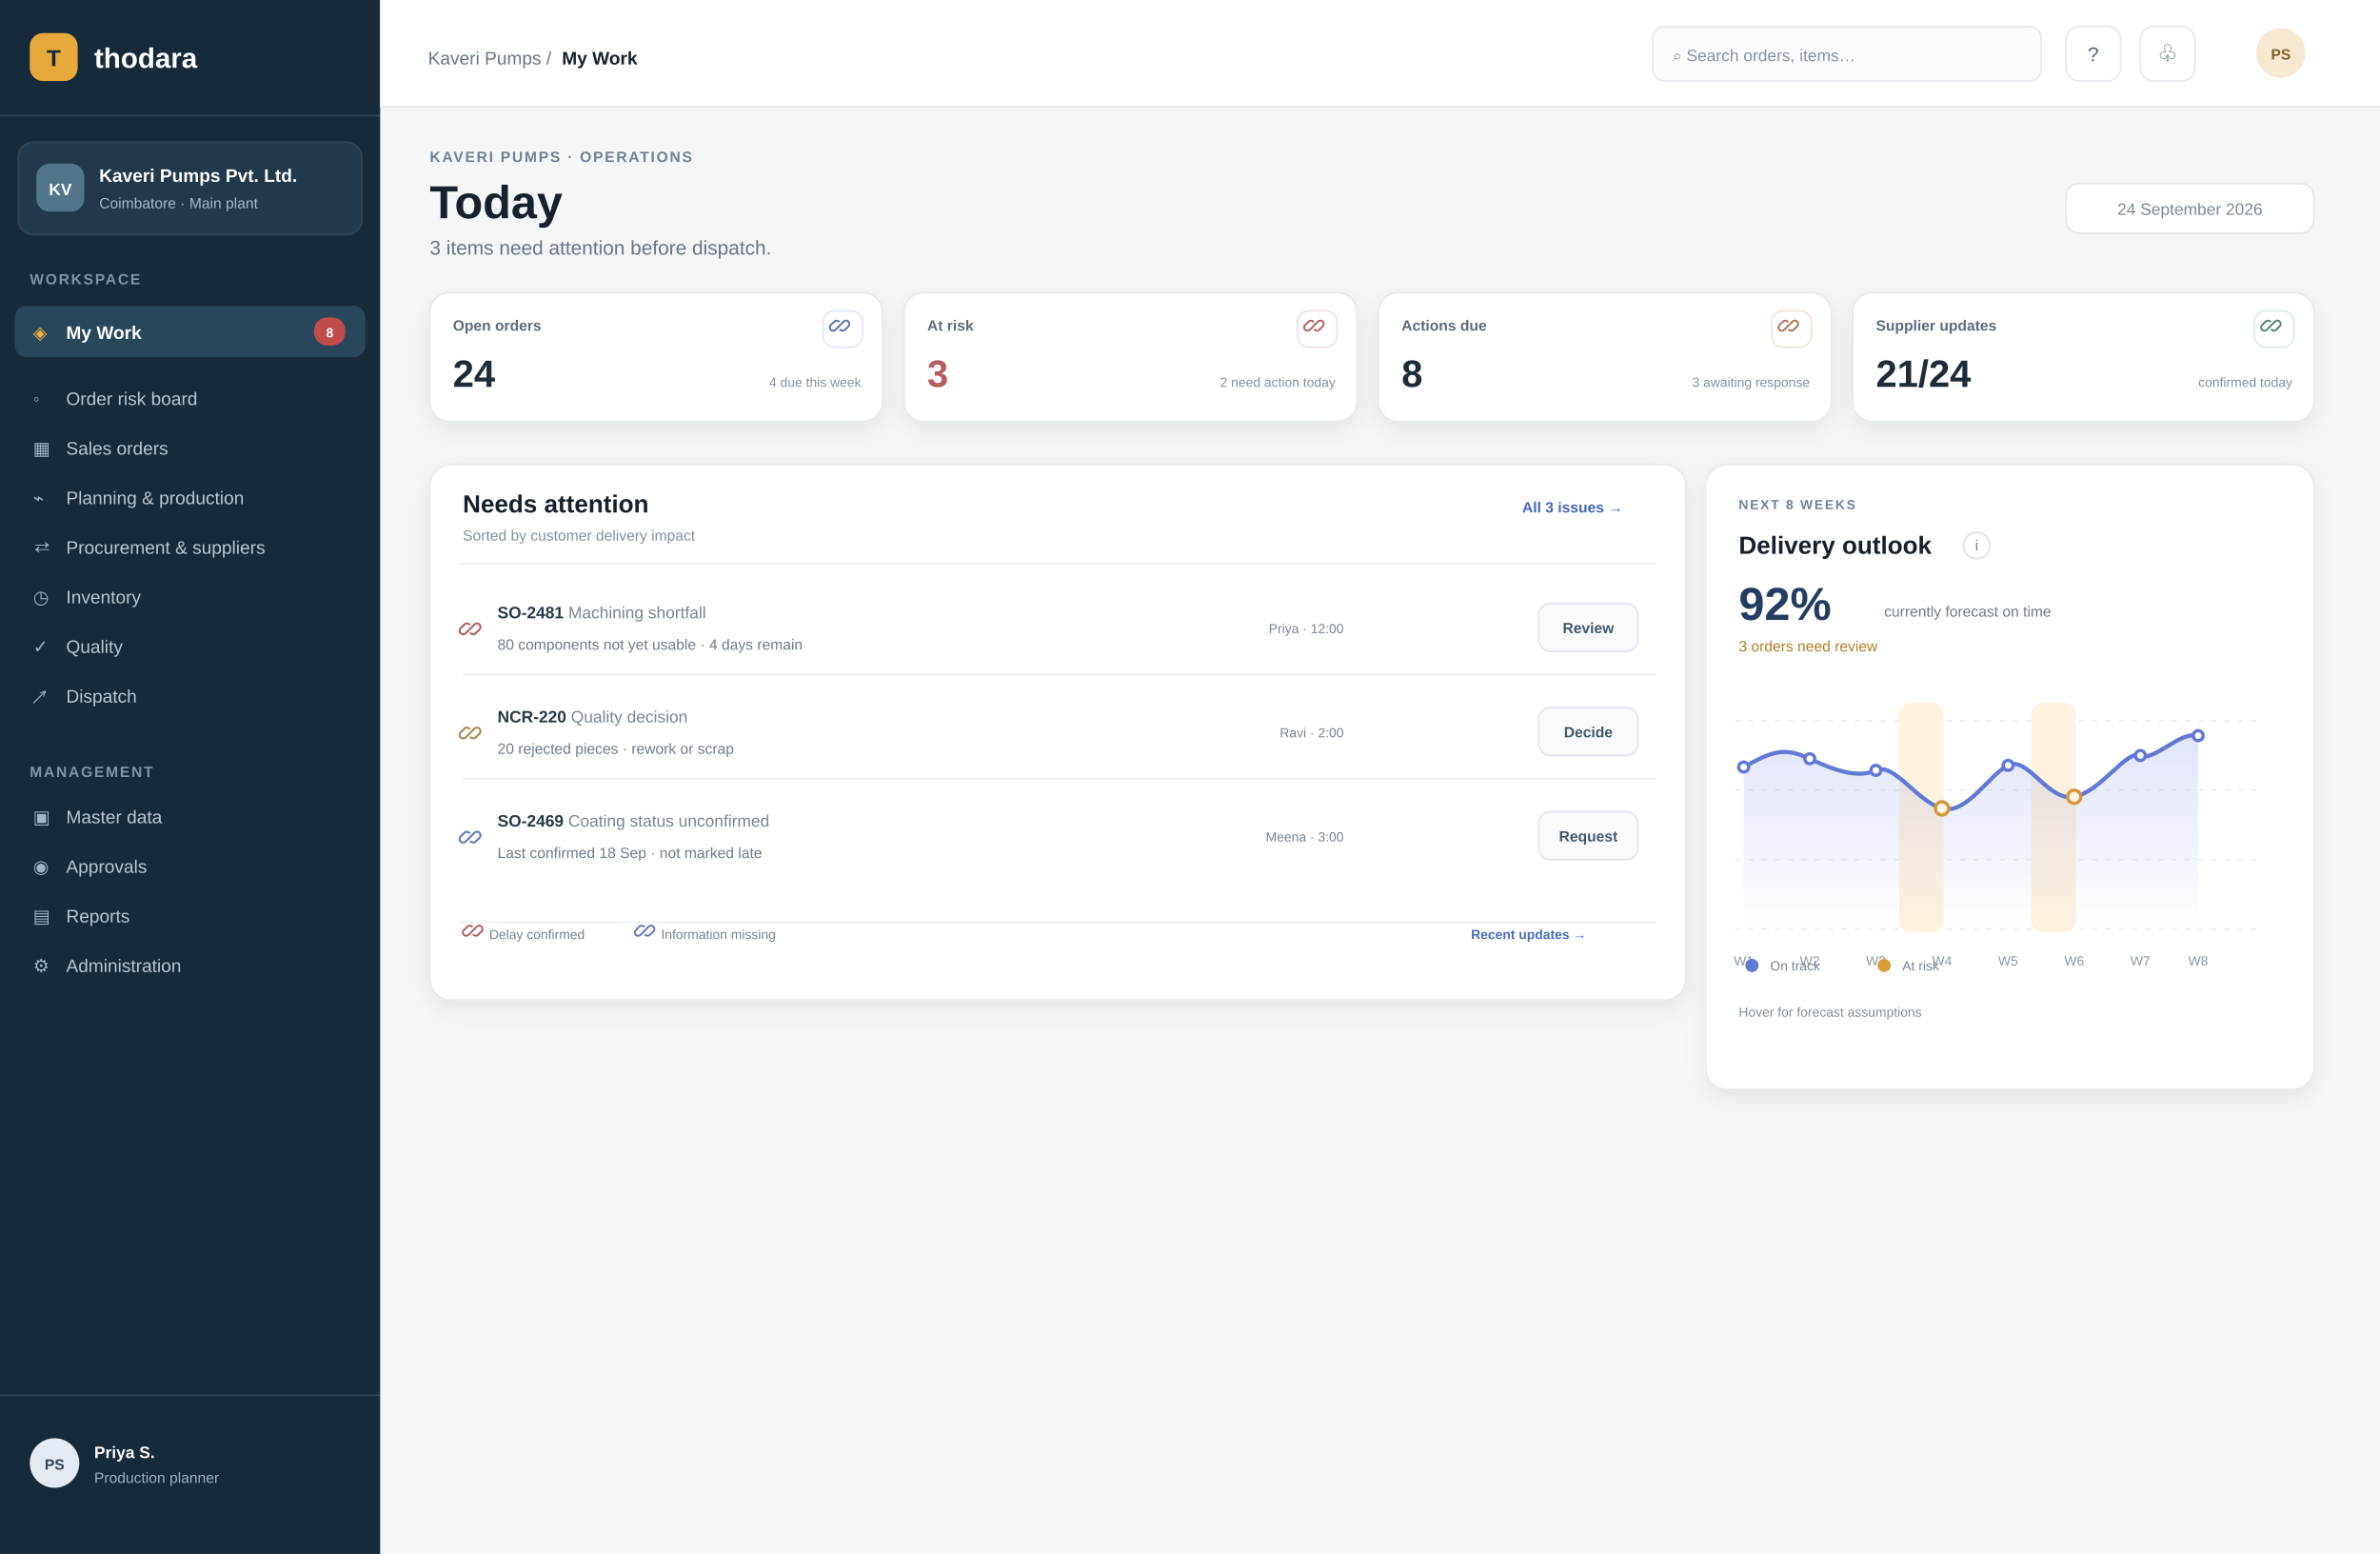
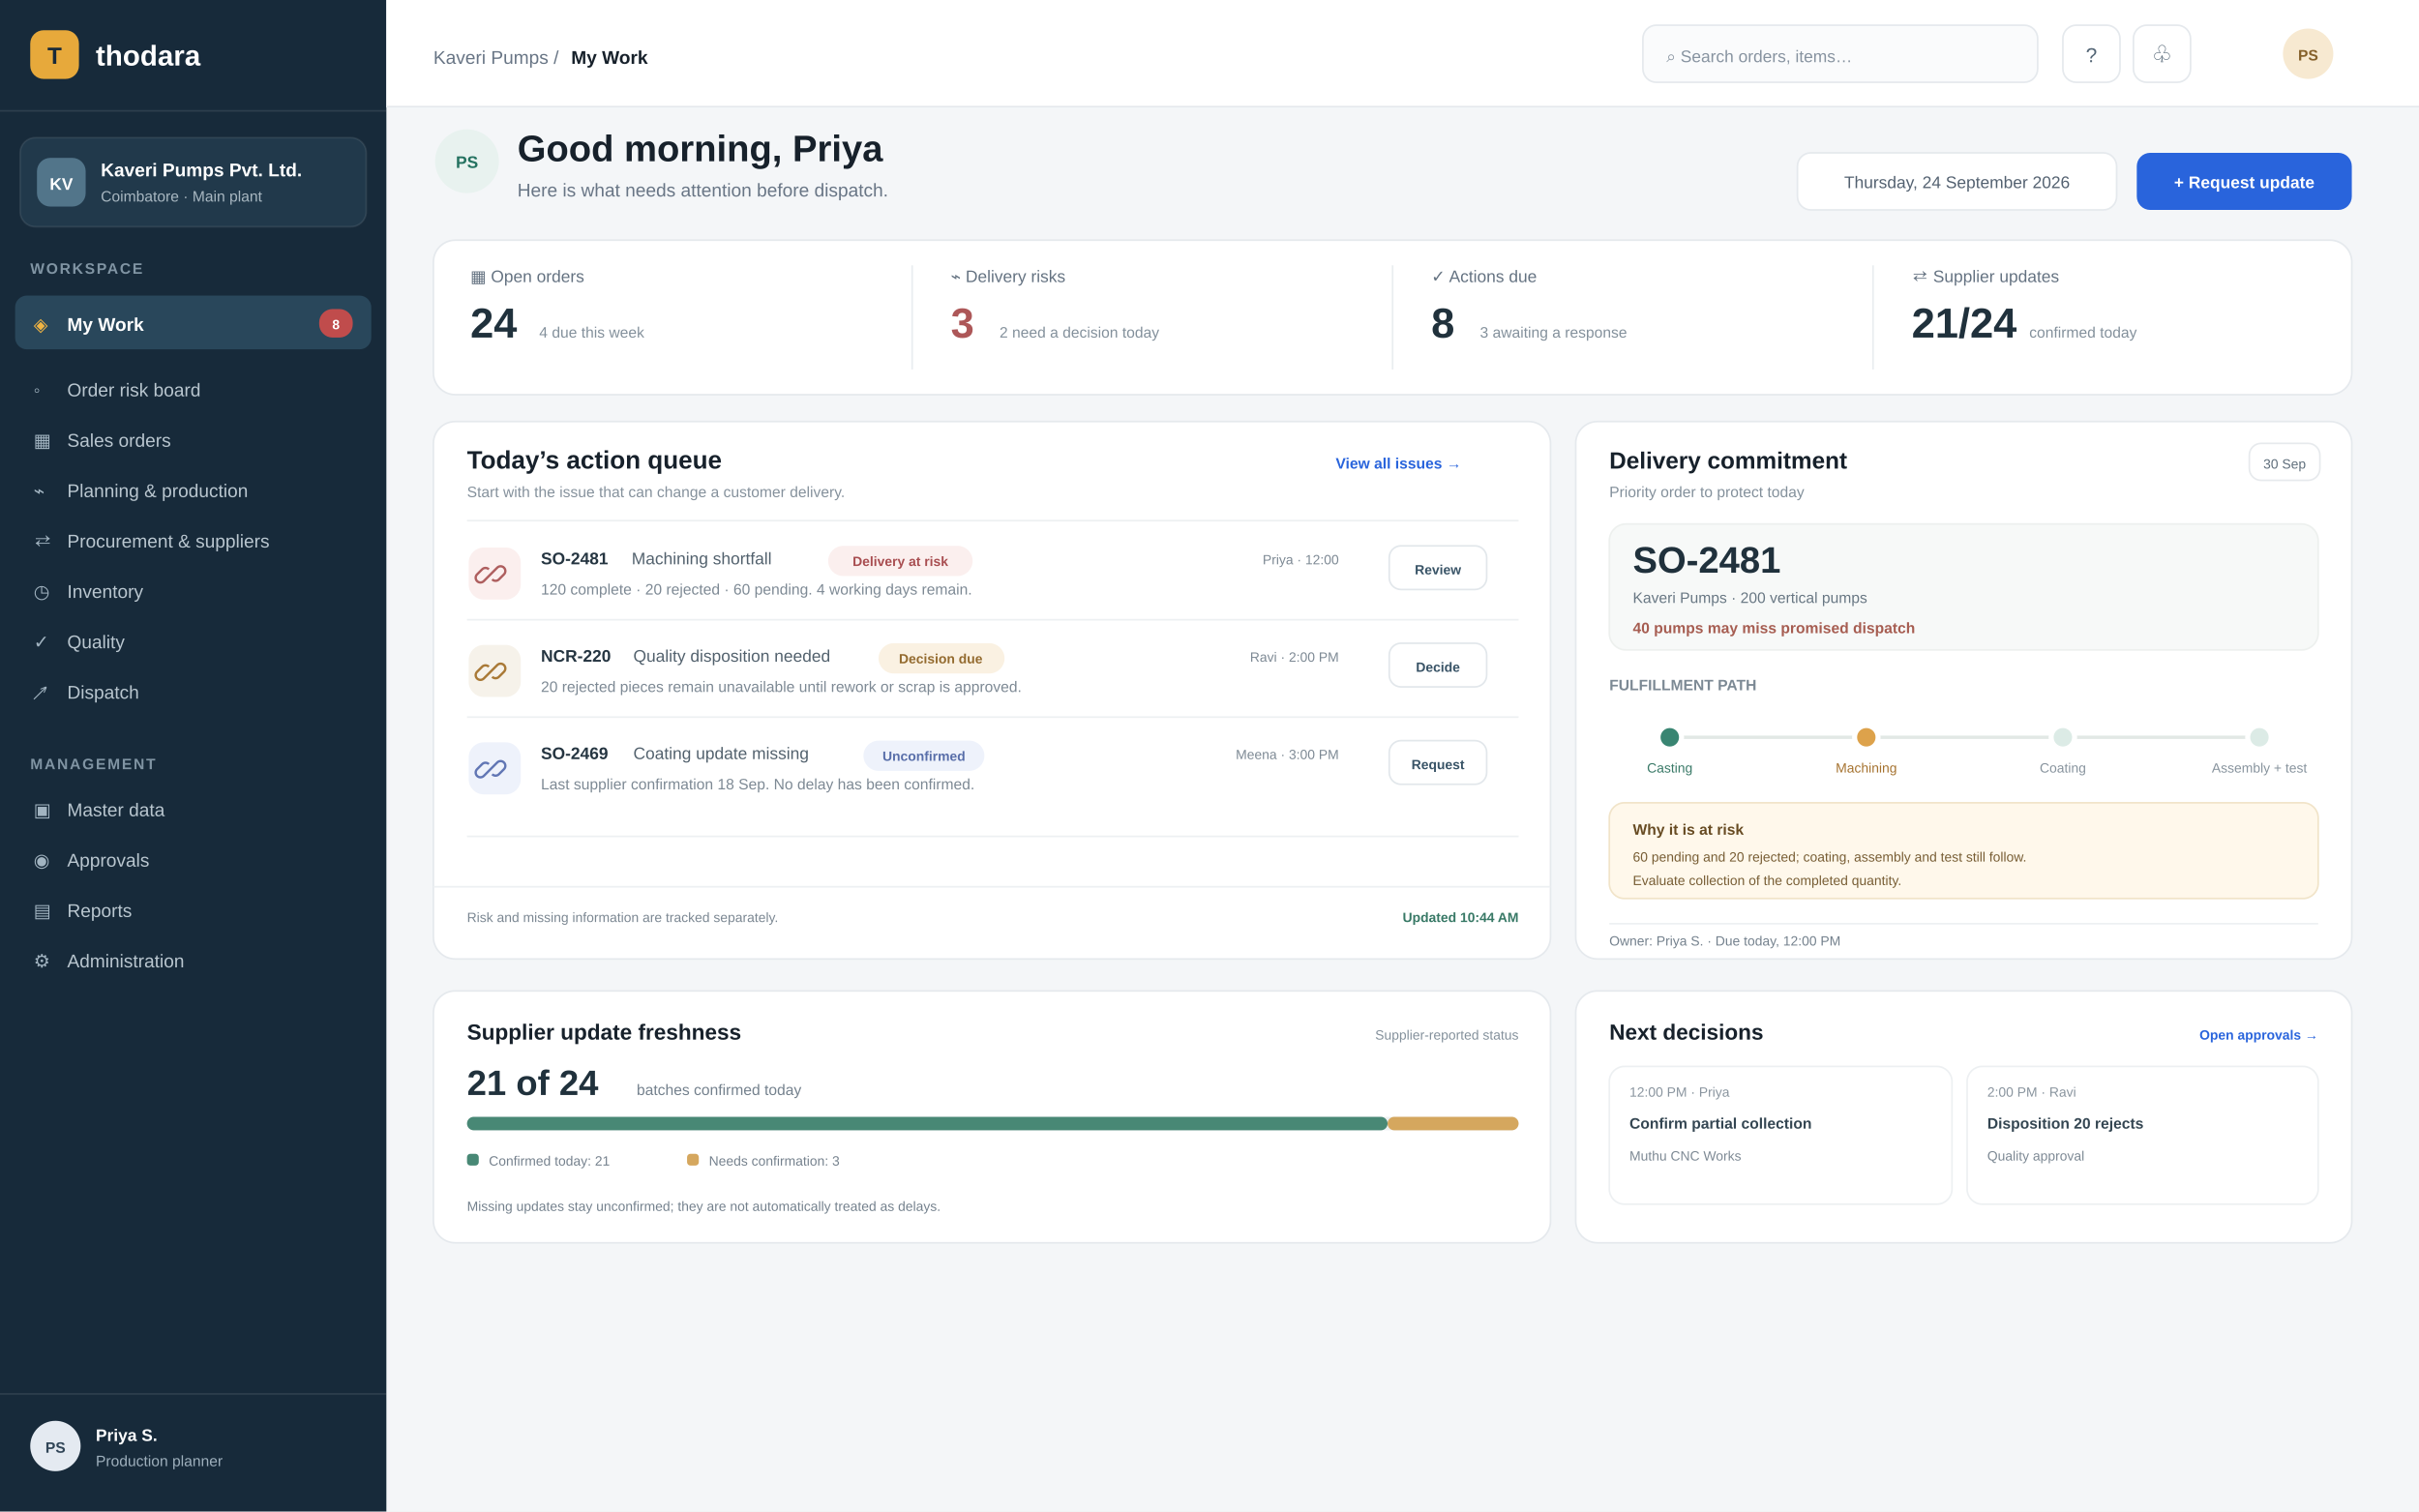
- <svg xmlns="http://www.w3.org/2000/svg" width="1440" height="940" viewBox="0 0 1440 940">
+ <svg xmlns="http://www.w3.org/2000/svg" width="1440" height="900" viewBox="0 0 1440 900">
  <defs>
-     <filter id="shadow" x="-10%" y="-10%" width="125%" height="140%">
-       <feDropShadow dx="0" dy="5" stdDeviation="7" flood-color="#182636" flood-opacity=".07" />
+     <filter id="s" x="-10%" y="-10%" width="120%" height="130%">
+       <feDropShadow dx="0" dy="3" stdDeviation="5" flood-color="#17212b" flood-opacity=".06" />
    </filter>
-     <linearGradient id="area" x1="0" y1="0" x2="0" y2="1">
-       <stop offset="0" stop-color="#647ce2" stop-opacity=".20" />
-       <stop offset="1" stop-color="#647ce2" stop-opacity="0" />
-     </linearGradient>
  </defs>
-   <rect width="1440" height="940" fill="#f4f6f8" />
-   <rect width="230" height="940" fill="#172a3a" />
-   <rect x="18" y="20" width="29" height="29" rx="8" fill="#e7a93b" />
-   <text x="32.5" y="40" text-anchor="middle" font-family="Arial" font-size="14" font-weight="700" fill="#172a3a">T</text>
-   <text x="57" y="41" font-family="Arial" font-size="17" font-weight="700" fill="#fff">thodara</text>
-   <path d="M0 70H230" stroke="#ffffff1c" />
-   <rect x="11" y="86" width="208" height="56" rx="9" fill="#21394b" stroke="#ffffff16" />
-   <rect x="22" y="99" width="29" height="29" rx="8" fill="#52758a" />
-   <text x="36.5" y="118" text-anchor="middle" font-family="Arial" font-size="10" font-weight="700" fill="#fff">KV</text>
-   <text x="60" y="110" font-family="Arial" font-size="11" font-weight="700" fill="#fff">Kaveri Pumps Pvt. Ltd.</text>
-   <text x="60" y="126" font-family="Arial" font-size="9" fill="#a8b7c1">Coimbatore · Main plant</text>
-   <text x="18" y="172" font-family="Arial" font-size="9" font-weight="700" letter-spacing="1" fill="#8094a3">WORKSPACE</text>
+   <rect width="1440" height="900" fill="#f4f6f8" />
+   <rect width="230" height="900" fill="#172a3a" />
+   <rect x="18" y="18" width="29" height="29" rx="8" fill="#e7a93b" />
+   <text x="32.5" y="38" text-anchor="middle" font-family="Arial" font-size="14" font-weight="700" fill="#182938">T</text>
+   <text x="57" y="39" font-family="Arial" font-size="17" font-weight="700" fill="#fff">thodara</text>
+   <path d="M0 66H230" stroke="#ffffff18" />
+   <rect x="12" y="82" width="206" height="53" rx="9" fill="#21394b" stroke="#ffffff16" />
+   <rect x="22" y="94" width="29" height="29" rx="8" fill="#52758a" />
+   <text x="36.5" y="113" text-anchor="middle" font-family="Arial" font-size="10" font-weight="700" fill="#fff">KV</text>
+   <text x="60" y="105" font-family="Arial" font-size="11" font-weight="700" fill="#fff">Kaveri Pumps Pvt. Ltd.</text>
+   <text x="60" y="120" font-family="Arial" font-size="9" fill="#a8b7c1">Coimbatore · Main plant</text>
+   <text x="18" y="163" font-family="Arial" font-size="9" font-weight="700" letter-spacing="1" fill="#8094a3">WORKSPACE</text>
  <g font-family="Arial" font-size="11">
-     <rect x="9" y="185" width="212" height="31" rx="7" fill="#29475b" />
-     <text x="20" y="205" fill="#f0b443">◈</text>
-     <text x="40" y="205" font-weight="700" fill="#fff">My Work</text>
-     <rect x="190" y="192" width="19" height="17" rx="8" fill="#c04c4c" />
-     <text x="199.5" y="204" text-anchor="middle" font-size="8" font-weight="700" fill="#fff">8</text>
-     <text x="20" y="245" fill="#a2b4c1">◦</text>
-     <text x="40" y="245" fill="#b9c6cf">Order risk board</text>
-     <text x="20" y="275" fill="#a2b4c1">▦</text>
-     <text x="40" y="275" fill="#b9c6cf">Sales orders</text>
-     <text x="20" y="305" fill="#a2b4c1">⌁</text>
-     <text x="40" y="305" fill="#b9c6cf">Planning &amp; production</text>
-     <text x="20" y="335" fill="#a2b4c1">⇄</text>
-     <text x="40" y="335" fill="#b9c6cf">Procurement &amp; suppliers</text>
-     <text x="20" y="365" fill="#a2b4c1">◷</text>
-     <text x="40" y="365" fill="#b9c6cf">Inventory</text>
-     <text x="20" y="395" fill="#a2b4c1">✓</text>
-     <text x="40" y="395" fill="#b9c6cf">Quality</text>
-     <text x="20" y="425" fill="#a2b4c1">↗</text>
-     <text x="40" y="425" fill="#b9c6cf">Dispatch</text>
-     <text x="18" y="470" font-size="9" font-weight="700" letter-spacing="1" fill="#8094a3">MANAGEMENT</text>
-     <text x="20" y="498" fill="#a2b4c1">▣</text>
-     <text x="40" y="498" fill="#b9c6cf">Master data</text>
-     <text x="20" y="528" fill="#a2b4c1">◉</text>
-     <text x="40" y="528" fill="#b9c6cf">Approvals</text>
-     <text x="20" y="558" fill="#a2b4c1">▤</text>
-     <text x="40" y="558" fill="#b9c6cf">Reports</text>
-     <text x="20" y="588" fill="#a2b4c1">⚙</text>
-     <text x="40" y="588" fill="#b9c6cf">Administration</text>
+     <rect x="9" y="176" width="212" height="32" rx="7" fill="#29475b" />
+     <text x="20" y="197" fill="#f0b443">◈</text>
+     <text x="40" y="197" font-weight="700" fill="#fff">My Work</text>
+     <rect x="190" y="184" width="20" height="17" rx="8" fill="#c04c4c" />
+     <text x="200" y="196" text-anchor="middle" font-size="8" font-weight="700" fill="#fff">8</text>
+     <text x="20" y="236" fill="#a2b4c1">◦</text>
+     <text x="40" y="236" fill="#b9c6cf">Order risk board</text>
+     <text x="20" y="266" fill="#a2b4c1">▦</text>
+     <text x="40" y="266" fill="#b9c6cf">Sales orders</text>
+     <text x="20" y="296" fill="#a2b4c1">⌁</text>
+     <text x="40" y="296" fill="#b9c6cf">Planning &amp; production</text>
+     <text x="20" y="326" fill="#a2b4c1">⇄</text>
+     <text x="40" y="326" fill="#b9c6cf">Procurement &amp; suppliers</text>
+     <text x="20" y="356" fill="#a2b4c1">◷</text>
+     <text x="40" y="356" fill="#b9c6cf">Inventory</text>
+     <text x="20" y="386" fill="#a2b4c1">✓</text>
+     <text x="40" y="386" fill="#b9c6cf">Quality</text>
+     <text x="20" y="416" fill="#a2b4c1">↗</text>
+     <text x="40" y="416" fill="#b9c6cf">Dispatch</text>
+     <text x="18" y="458" font-size="9" font-weight="700" letter-spacing="1" fill="#8094a3">MANAGEMENT</text>
+     <text x="20" y="486" fill="#a2b4c1">▣</text>
+     <text x="40" y="486" fill="#b9c6cf">Master data</text>
+     <text x="20" y="516" fill="#a2b4c1">◉</text>
+     <text x="40" y="516" fill="#b9c6cf">Approvals</text>
+     <text x="20" y="546" fill="#a2b4c1">▤</text>
+     <text x="40" y="546" fill="#b9c6cf">Reports</text>
+     <text x="20" y="576" fill="#a2b4c1">⚙</text>
+     <text x="40" y="576" fill="#b9c6cf">Administration</text>
  </g>
-   <path d="M0 844H230" stroke="#ffffff1c" />
-   <circle cx="33" cy="885" r="15" fill="#e4eaf1" />
-   <text x="33" y="889" text-anchor="middle" font-family="Arial" font-size="9" font-weight="700" fill="#304557">PS</text>
-   <text x="57" y="882" font-family="Arial" font-size="10" font-weight="700" fill="#fff">Priya S.</text>
-   <text x="57" y="897" font-family="Arial" font-size="9" fill="#9eafbc">Production planner</text>
-   <rect x="230" y="0" width="1210" height="65" fill="#fff" />
-   <path d="M230 64.5H1440" stroke="#e5e9ed" />
-   <text x="259" y="39" font-family="Arial" font-size="11" fill="#687585">Kaveri Pumps /</text>
-   <text x="340" y="39" font-family="Arial" font-size="11" font-weight="700" fill="#17212b">My Work</text>
-   <rect x="1000" y="16" width="235" height="33" rx="7" fill="#fafbfc" stroke="#e5e9ed" />
-   <text x="1012" y="37" font-family="Arial" font-size="10" fill="#8793a0">⌕ Search orders, items…</text>
-   <rect x="1250" y="16" width="33" height="33" rx="8" fill="#fff" stroke="#e5e9ed" />
-   <text x="1266.5" y="37" text-anchor="middle" font-family="Arial" font-size="12" fill="#536575">?</text>
-   <rect x="1295" y="16" width="33" height="33" rx="8" fill="#fff" stroke="#e5e9ed" />
-   <text x="1311.5" y="37" text-anchor="middle" font-family="Arial" font-size="14" fill="#536575">♧</text>
-   <circle cx="1380" cy="32" r="15" fill="#f7e9d1" />
-   <text x="1380" y="36" text-anchor="middle" font-family="Arial" font-size="9" font-weight="700" fill="#85602a">PS</text>
-   <text x="260" y="98" font-family="Arial" font-size="9" font-weight="700" letter-spacing="1" fill="#718094">KAVERI PUMPS · OPERATIONS</text>
-   <text x="260" y="132" font-family="Arial" font-size="28" font-weight="700" fill="#17212b">Today</text>
-   <text x="260" y="154" font-family="Arial" font-size="12" fill="#687585">3 items need attention before dispatch.</text>
-   <rect x="1250" y="111" width="150" height="30" rx="8" fill="#fff" stroke="#e2e7eb" />
-   <text x="1325" y="130" text-anchor="middle" font-family="Arial" font-size="10" fill="#7d8995">24 September 2026</text>
-   <g filter="url(#shadow)">
-     <rect x="260" y="177" width="274" height="78" rx="12" fill="#fff" stroke="#e5e9ed" />
+   <path d="M0 830H230" stroke="#ffffff18" />
+   <circle cx="33" cy="861" r="15" fill="#e4eaf1" />
+   <text x="33" y="865" text-anchor="middle" font-family="Arial" font-size="9" font-weight="700" fill="#304557">PS</text>
+   <text x="57" y="858" font-family="Arial" font-size="10" font-weight="700" fill="#fff">Priya S.</text>
+   <text x="57" y="873" font-family="Arial" font-size="9" fill="#9eafbc">Production planner</text>
+   <rect x="230" width="1210" height="64" fill="#fff" />
+   <path d="M230 63.5H1440" stroke="#e5e9ed" />
+   <text x="258" y="38" font-family="Arial" font-size="11" fill="#687585">Kaveri Pumps /</text>
+   <text x="340" y="38" font-family="Arial" font-size="11" font-weight="700" fill="#17212b">My Work</text>
+   <rect x="978" y="15" width="235" height="34" rx="8" fill="#fafbfc" stroke="#e5e9ed" />
+   <text x="992" y="37" font-family="Arial" font-size="10" fill="#8793a0">⌕  Search orders, items…</text>
+   <rect x="1228" y="15" width="34" height="34" rx="8" fill="#fff" stroke="#e5e9ed" />
+   <text x="1245" y="37" text-anchor="middle" font-family="Arial" font-size="12" fill="#536575">?</text>
+   <rect x="1270" y="15" width="34" height="34" rx="8" fill="#fff" stroke="#e5e9ed" />
+   <text x="1287" y="37" text-anchor="middle" font-family="Arial" font-size="14" fill="#536575">♧</text>
+   <circle cx="1374" cy="32" r="15" fill="#f7e9d1" />
+   <text x="1374" y="36" text-anchor="middle" font-family="Arial" font-size="9" font-weight="700" fill="#85602a">PS</text>
+   <circle cx="278" cy="96" r="19" fill="#e8f2ef" />
+   <text x="278" y="100" text-anchor="middle" font-family="Arial" font-size="10" font-weight="700" fill="#247260">PS</text>
+   <text x="308" y="96" font-family="Arial" font-size="22" font-weight="700" fill="#17212b">Good morning, Priya</text>
+   <text x="308" y="117" font-family="Arial" font-size="11" fill="#687585">Here is what needs attention before dispatch.</text>
+   <rect x="1070" y="91" width="190" height="34" rx="8" fill="#fff" stroke="#e5e9ed" />
+   <text x="1165" y="112" text-anchor="middle" font-family="Arial" font-size="10" fill="#536170">Thursday, 24 September 2026</text>
+   <rect x="1272" y="91" width="128" height="34" rx="8" fill="#2964dc" />
+   <text x="1336" y="112" text-anchor="middle" font-family="Arial" font-size="10" font-weight="700" fill="#fff">+ Request update</text>
+   <g>
+     <rect x="258" y="143" width="1142" height="92" rx="13" fill="#fff" stroke="#e5e9ed" />
  </g>
+   <path d="M543 158V220M829 158V220M1115 158V220" stroke="#e9edf0" />
  <g font-family="Arial">
-     <text x="274" y="200" font-size="9" font-weight="700" fill="#5d6b78">Open orders</text>
-     <rect x="498" y="188" width="24" height="22" rx="7" fill="#fff" stroke="#dfe5f7" />
-     <path d="M6.1 9.9 4.5 11.5a2.7 2.7 0 0 1-3.8-3.8l3-3a2.7 2.7 0 0 1 3.8 0M9.9 6.1l1.6-1.6a2.7 2.7 0 0 1 3.8 3.8l-3 3a2.7 2.7 0 0 1-3.8 0M5.8 10.2l4.4-4.4" transform="translate(502 191) scale(.75)" fill="none" stroke="#596fb9" stroke-width="1.5" stroke-linecap="round" stroke-linejoin="round" />
-     <text x="274" y="234" font-size="23" font-weight="700" fill="#1e2c38">24</text>
-     <text x="521" y="234" text-anchor="end" font-size="8" fill="#84909b">4 due this week</text>
+     <text x="280" y="168" font-size="10" fill="#647281">▦  Open orders</text>
+     <text x="280" y="201" font-size="25" font-weight="700" fill="#20313c">24</text>
+     <text x="321" y="201" font-size="9" fill="#83909b">4 due this week</text>
+     <text x="566" y="168" font-size="10" fill="#647281">⌁  Delivery risks</text>
+     <text x="566" y="201" font-size="25" font-weight="700" fill="#ad5758">3</text>
+     <text x="595" y="201" font-size="9" fill="#83909b">2 need a decision today</text>
+     <text x="852" y="168" font-size="10" fill="#647281">✓  Actions due</text>
+     <text x="852" y="201" font-size="25" font-weight="700" fill="#20313c">8</text>
+     <text x="881" y="201" font-size="9" fill="#83909b">3 awaiting a response</text>
+     <text x="1138" y="168" font-size="10" fill="#647281">⇄  Supplier updates</text>
+     <text x="1138" y="201" font-size="25" font-weight="700" fill="#20313c">21/24</text>
+     <text x="1208" y="201" font-size="9" fill="#83909b">confirmed today</text>
  </g>
-   <g filter="url(#shadow)">
-     <rect x="547" y="177" width="274" height="78" rx="12" fill="#fff" stroke="#e5e9ed" />
+   <g>
+     <rect x="258" y="251" width="665" height="320" rx="13" fill="#fff" stroke="#e5e9ed" />
+     <rect x="938" y="251" width="462" height="320" rx="13" fill="#fff" stroke="#e5e9ed" />
  </g>
+   <text x="278" y="279" font-family="Arial" font-size="15" font-weight="700" fill="#17212b">Today’s action queue</text>
+   <text x="278" y="296" font-family="Arial" font-size="9" fill="#85919c">Start with the issue that can change a customer delivery.</text>
+   <text x="870" y="279" text-anchor="end" font-family="Arial" font-size="9" font-weight="700" fill="#2964dc">View all issues →</text>
+   <path d="M278 310H904" stroke="#edf0f2" />
  <g font-family="Arial">
-     <text x="561" y="200" font-size="9" font-weight="700" fill="#5d6b78">At risk</text>
-     <rect x="785" y="188" width="24" height="22" rx="7" fill="#fff" stroke="#f0dfe0" />
-     <path d="M6.1 9.9 4.5 11.5a2.7 2.7 0 0 1-3.8-3.8l3-3a2.7 2.7 0 0 1 3.8 0M9.9 6.1l1.6-1.6a2.7 2.7 0 0 1 3.8 3.8l-3 3a2.7 2.7 0 0 1-3.8 0M5.8 10.2l4.4-4.4" transform="translate(789 191) scale(.75)" fill="none" stroke="#b45d62" stroke-width="1.5" stroke-linecap="round" stroke-linejoin="round" />
-     <text x="561" y="234" font-size="23" font-weight="700" fill="#b45d62">3</text>
-     <text x="808" y="234" text-anchor="end" font-size="8" fill="#84909b">2 need action today</text>
+     <rect x="279" y="326" width="31" height="31" rx="9" fill="#fbefee" />
+     <path d="M290 344l-2 2a2.8 2.8 0 0 1-4-4l3-3a2.8 2.8 0 0 1 4 0m3 1 2-2a2.8 2.8 0 0 1 4 4l-3 3a2.8 2.8 0 0 1-4 0m-3-1 4-4" fill="none" stroke="#ae5e5e" stroke-width="1.4" />
+     <text x="322" y="336" font-size="10" font-weight="700" fill="#253541">SO-2481</text>
+     <text x="376" y="336" font-size="10" fill="#52616d">Machining shortfall</text>
+     <rect x="493" y="325" width="86" height="18" rx="9" fill="#fbefee" />
+     <text x="536" y="337" text-anchor="middle" font-size="8" font-weight="700" fill="#a84d50">Delivery at risk</text>
+     <text x="322" y="354" font-size="9" fill="#7d8994">120 complete · 20 rejected · 60 pending. 4 working days remain.</text>
+     <text x="797" y="336" text-anchor="end" font-size="8" fill="#7d8994">Priya · 12:00</text>
+     <rect x="827" y="325" width="58" height="26" rx="7" fill="#fff" stroke="#e2e7eb" />
+     <text x="856" y="342" text-anchor="middle" font-size="8" font-weight="700" fill="#385366">Review</text>
+     <path d="M278 369H904" stroke="#edf0f2" />
+     <rect x="279" y="384" width="31" height="31" rx="9" fill="#f6f2ea" />
+     <path d="M290 402l-2 2a2.8 2.8 0 0 1-4-4l3-3a2.8 2.8 0 0 1 4 0m3 1 2-2a2.8 2.8 0 0 1 4 4l-3 3a2.8 2.8 0 0 1-4 0m-3-1 4-4" fill="none" stroke="#a97936" stroke-width="1.4" />
+     <text x="322" y="394" font-size="10" font-weight="700" fill="#253541">NCR-220</text>
+     <text x="377" y="394" font-size="10" fill="#52616d">Quality disposition needed</text>
+     <rect x="523" y="383" width="75" height="18" rx="9" fill="#faf1e2" />
+     <text x="560" y="395" text-anchor="middle" font-size="8" font-weight="700" fill="#936a2e">Decision due</text>
+     <text x="322" y="412" font-size="9" fill="#7d8994">20 rejected pieces remain unavailable until rework or scrap is approved.</text>
+     <text x="797" y="394" text-anchor="end" font-size="8" fill="#7d8994">Ravi · 2:00 PM</text>
+     <rect x="827" y="383" width="58" height="26" rx="7" fill="#fff" stroke="#e2e7eb" />
+     <text x="856" y="400" text-anchor="middle" font-size="8" font-weight="700" fill="#385366">Decide</text>
+     <path d="M278 427H904" stroke="#edf0f2" />
+     <rect x="279" y="442" width="31" height="31" rx="9" fill="#eef2fb" />
+     <path d="M290 460l-2 2a2.8 2.8 0 0 1-4-4l3-3a2.8 2.8 0 0 1 4 0m3 1 2-2a2.8 2.8 0 0 1 4 4l-3 3a2.8 2.8 0 0 1-4 0m-3-1 4-4" fill="none" stroke="#6176b4" stroke-width="1.4" />
+     <text x="322" y="452" font-size="10" font-weight="700" fill="#253541">SO-2469</text>
+     <text x="377" y="452" font-size="10" fill="#52616d">Coating update missing</text>
+     <rect x="514" y="441" width="72" height="18" rx="9" fill="#eef2fb" />
+     <text x="550" y="453" text-anchor="middle" font-size="8" font-weight="700" fill="#586ea9">Unconfirmed</text>
+     <text x="322" y="470" font-size="9" fill="#7d8994">Last supplier confirmation 18 Sep. No delay has been confirmed.</text>
+     <text x="797" y="452" text-anchor="end" font-size="8" fill="#7d8994">Meena · 3:00 PM</text>
+     <rect x="827" y="441" width="58" height="26" rx="7" fill="#fff" stroke="#e2e7eb" />
+     <text x="856" y="458" text-anchor="middle" font-size="8" font-weight="700" fill="#385366">Request</text>
  </g>
-   <g filter="url(#shadow)">
-     <rect x="834" y="177" width="274" height="78" rx="12" fill="#fff" stroke="#e5e9ed" />
+   <path d="M278 498H904M258 528H923" stroke="#edf0f2" />
+   <text x="278" y="549" font-family="Arial" font-size="8" fill="#7b8792">Risk and missing information are tracked separately.</text>
+   <text x="904" y="549" text-anchor="end" font-family="Arial" font-size="8" font-weight="700" fill="#387966">Updated 10:44 AM</text>
+   <text x="958" y="279" font-family="Arial" font-size="14" font-weight="700" fill="#17212b">Delivery commitment</text>
+   <text x="958" y="296" font-family="Arial" font-size="9" fill="#83909b">Priority order to protect today</text>
+   <rect x="1339" y="264" width="42" height="22" rx="7" fill="#fff" stroke="#e7eaed" />
+   <text x="1360" y="279" text-anchor="middle" font-family="Arial" font-size="8" fill="#5f6e7b">30 Sep</text>
+   <rect x="958" y="312" width="422" height="75" rx="10" fill="#f7f9f8" stroke="#edf0ee" />
+   <text x="972" y="341" font-family="Arial" font-size="22" font-weight="700" fill="#20313c">SO-2481</text>
+   <text x="972" y="359" font-family="Arial" font-size="9" fill="#687783">Kaveri Pumps · 200 vertical pumps</text>
+   <text x="972" y="377" font-family="Arial" font-size="9" font-weight="700" fill="#a65d51">40 pumps may miss promised dispatch</text>
+   <text x="958" y="411" font-family="Arial" font-size="9" font-weight="700" fill="#7c8994">FULFILLMENT PATH</text>
+   <path d="M989 439H1347" stroke="#e2e8e5" stroke-width="2" />
+   <g font-family="Arial" font-size="8" text-anchor="middle">
+     <circle cx="994" cy="439" r="7" fill="#398572" stroke="#fff" stroke-width="3" />
+     <circle cx="1111" cy="439" r="7" fill="#dda24b" stroke="#fff" stroke-width="3" />
+     <circle cx="1228" cy="439" r="7" fill="#dcebe6" stroke="#fff" stroke-width="3" />
+     <circle cx="1345" cy="439" r="7" fill="#dcebe6" stroke="#fff" stroke-width="3" />
+     <text x="994" y="460" fill="#397967">Casting</text>
+     <text x="1111" y="460" fill="#a5722f">Machining</text>
+     <text x="1228" y="460" fill="#87939d">Coating</text>
+     <text x="1345" y="460" fill="#87939d">Assembly + test</text>
  </g>
-   <g font-family="Arial">
-     <text x="848" y="200" font-size="9" font-weight="700" fill="#5d6b78">Actions due</text>
-     <rect x="1072" y="188" width="24" height="22" rx="7" fill="#fff" stroke="#f0e2d9" />
-     <path d="M6.1 9.9 4.5 11.5a2.7 2.7 0 0 1-3.8-3.8l3-3a2.7 2.7 0 0 1 3.8 0M9.9 6.1l1.6-1.6a2.7 2.7 0 0 1 3.8 3.8l-3 3a2.7 2.7 0 0 1-3.8 0M5.8 10.2l4.4-4.4" transform="translate(1076 191) scale(.75)" fill="none" stroke="#ae704e" stroke-width="1.5" stroke-linecap="round" stroke-linejoin="round" />
-     <text x="848" y="234" font-size="23" font-weight="700" fill="#1e2c38">8</text>
-     <text x="1095" y="234" text-anchor="end" font-size="8" fill="#84909b">3 awaiting response</text>
+   <rect x="958" y="478" width="422" height="57" rx="9" fill="#fff8eb" stroke="#f1e4c9" />
+   <text x="972" y="497" font-family="Arial" font-size="9" font-weight="700" fill="#674b22">Why it is at risk</text>
+   <text x="972" y="513" font-family="Arial" font-size="8" fill="#775d34">60 pending and 20 rejected; coating, assembly and test still follow.</text>
+   <text x="972" y="527" font-family="Arial" font-size="8" fill="#775d34">Evaluate collection of the completed quantity.</text>
+   <path d="M958 550H1380" stroke="#edf0f2" />
+   <text x="958" y="563" font-family="Arial" font-size="8" fill="#74818d">Owner: Priya S. · Due today, 12:00 PM</text>
+   <g>
+     <rect x="258" y="590" width="665" height="150" rx="13" fill="#fff" stroke="#e5e9ed" />
+     <rect x="938" y="590" width="462" height="150" rx="13" fill="#fff" stroke="#e5e9ed" />
  </g>
-   <g filter="url(#shadow)">
-     <rect x="1121" y="177" width="279" height="78" rx="12" fill="#fff" stroke="#e5e9ed" />
-   </g>
-   <g font-family="Arial">
-     <text x="1135" y="200" font-size="9" font-weight="700" fill="#5d6b78">Supplier updates</text>
-     <rect x="1364" y="188" width="24" height="22" rx="7" fill="#fff" stroke="#dcece5" />
-     <path d="M6.1 9.9 4.5 11.5a2.7 2.7 0 0 1-3.8-3.8l3-3a2.7 2.7 0 0 1 3.8 0M9.9 6.1l1.6-1.6a2.7 2.7 0 0 1 3.8 3.8l-3 3a2.7 2.7 0 0 1-3.8 0M5.8 10.2l4.4-4.4" transform="translate(1368 191) scale(.75)" fill="none" stroke="#528672" stroke-width="1.5" stroke-linecap="round" stroke-linejoin="round" />
-     <text x="1135" y="234" font-size="23" font-weight="700" fill="#1e2c38">21/24</text>
-     <text x="1387" y="234" text-anchor="end" font-size="8" fill="#84909b">confirmed today</text>
-   </g>
-   <g filter="url(#shadow)" font-family="Arial">
-     <rect x="260" y="281" width="760" height="324" rx="13" fill="#fff" stroke="#e5e9ed" />
-     <rect x="1032" y="281" width="368" height="378" rx="13" fill="#fff" stroke="#e5e9ed" />
-   </g>
-   <text x="280" y="310" font-family="Arial" font-size="15" font-weight="700" fill="#17212b">Needs attention</text>
-   <text x="280" y="327" font-family="Arial" font-size="9" fill="#83909c">Sorted by customer delivery impact</text>
-   <text x="921" y="310" font-family="Arial" font-size="9" font-weight="700" fill="#4366bd">All 3 issues →</text>
-   <path d="M278 341H1002" stroke="#edf0f3" />
-   <g font-family="Arial">
-     <path d="M6.1 9.9 4.5 11.5a2.7 2.7 0 0 1-3.8-3.8l3-3a2.7 2.7 0 0 1 3.8 0M9.9 6.1l1.6-1.6a2.7 2.7 0 0 1 3.8 3.8l-3 3a2.7 2.7 0 0 1-3.8 0M5.8 10.2l4.4-4.4" transform="translate(278 374) scale(.8)" fill="none" stroke="#b45d62" stroke-width="1.5" stroke-linecap="round" stroke-linejoin="round" />
-     <text x="301" y="374" font-size="10" font-weight="700" fill="#2a3945">SO-2481 <tspan fill="#788591" font-weight="400">Machining shortfall</tspan>
-     </text>
-     <text x="301" y="393" font-size="9" fill="#6e7c88">80 components not yet usable · 4 days remain</text>
-     <text x="813" y="383" text-anchor="end" font-size="8" fill="#778591">Priya · 12:00</text>
-     <rect x="931" y="365" width="60" height="29" rx="7" fill="#f8fafc" stroke="#e1e6ed" />
-     <text x="961" y="383" text-anchor="middle" font-size="9" font-weight="700" fill="#42576a">Review</text>
-     <path d="M280 408H1002" stroke="#eef1f3" />
-     <path d="M6.1 9.9 4.5 11.5a2.7 2.7 0 0 1-3.8-3.8l3-3a2.7 2.7 0 0 1 3.8 0M9.9 6.1l1.6-1.6a2.7 2.7 0 0 1 3.8 3.8l-3 3a2.7 2.7 0 0 1-3.8 0M5.8 10.2l4.4-4.4" transform="translate(278 437) scale(.8)" fill="none" stroke="#ae8551" stroke-width="1.5" stroke-linecap="round" stroke-linejoin="round" />
-     <text x="301" y="437" font-size="10" font-weight="700" fill="#2a3945">NCR-220 <tspan fill="#788591" font-weight="400">Quality decision</tspan>
-     </text>
-     <text x="301" y="456" font-size="9" fill="#6e7c88">20 rejected pieces · rework or scrap</text>
-     <text x="813" y="446" text-anchor="end" font-size="8" fill="#778591">Ravi · 2:00</text>
-     <rect x="931" y="428" width="60" height="29" rx="7" fill="#f8fafc" stroke="#e1e6ed" />
-     <text x="961" y="446" text-anchor="middle" font-size="9" font-weight="700" fill="#42576a">Decide</text>
-     <path d="M280 471H1002" stroke="#eef1f3" />
-     <path d="M6.1 9.9 4.5 11.5a2.7 2.7 0 0 1-3.8-3.8l3-3a2.7 2.7 0 0 1 3.8 0M9.9 6.1l1.6-1.6a2.7 2.7 0 0 1 3.8 3.8l-3 3a2.7 2.7 0 0 1-3.8 0M5.8 10.2l4.4-4.4" transform="translate(278 500) scale(.8)" fill="none" stroke="#6178bd" stroke-width="1.5" stroke-linecap="round" stroke-linejoin="round" />
-     <text x="301" y="500" font-size="10" font-weight="700" fill="#2a3945">SO-2469 <tspan fill="#788591" font-weight="400">Coating status unconfirmed</tspan>
-     </text>
-     <text x="301" y="519" font-size="9" fill="#6e7c88">Last confirmed 18 Sep · not marked late</text>
-     <text x="813" y="509" text-anchor="end" font-size="8" fill="#778591">Meena · 3:00</text>
-     <rect x="931" y="491" width="60" height="29" rx="7" fill="#f8fafc" stroke="#e1e6ed" />
-     <text x="961" y="509" text-anchor="middle" font-size="9" font-weight="700" fill="#42576a">Request</text>
-   </g>
-   <path d="M278 558H1002" stroke="#edf0f3" />
-   <path d="M6.1 9.9 4.5 11.5a2.7 2.7 0 0 1-3.8-3.8l3-3a2.7 2.7 0 0 1 3.8 0M9.9 6.1l1.6-1.6a2.7 2.7 0 0 1 3.8 3.8l-3 3a2.7 2.7 0 0 1-3.8 0M5.8 10.2l4.4-4.4" transform="translate(280 557) scale(.75)" fill="none" stroke="#b45d62" stroke-width="1.5" stroke-linecap="round" stroke-linejoin="round" />
-   <text x="296" y="568" font-family="Arial" font-size="8" fill="#77838e">Delay confirmed</text>
-   <path d="M6.1 9.9 4.5 11.5a2.7 2.7 0 0 1-3.8-3.8l3-3a2.7 2.7 0 0 1 3.8 0M9.9 6.1l1.6-1.6a2.7 2.7 0 0 1 3.8 3.8l-3 3a2.7 2.7 0 0 1-3.8 0M5.8 10.2l4.4-4.4" transform="translate(384 557) scale(.75)" fill="none" stroke="#6178bd" stroke-width="1.5" stroke-linecap="round" stroke-linejoin="round" />
-   <text x="400" y="568" font-family="Arial" font-size="8" fill="#77838e">Information missing</text>
-   <text x="890" y="568" font-family="Arial" font-size="8" font-weight="700" fill="#4a6bc0">Recent updates →</text>
-   <text x="1052" y="308" font-family="Arial" font-size="8" font-weight="700" letter-spacing="1" fill="#718094">NEXT 8 WEEKS</text>
-   <text x="1052" y="335" font-family="Arial" font-size="15" font-weight="700" fill="#17212b">Delivery outlook</text>
-   <circle cx="1196" cy="330" r="8" fill="#fff" stroke="#dce2e8" />
-   <text x="1196" y="333" text-anchor="middle" font-family="Arial" font-size="9" fill="#74818d">i</text>
-   <text x="1052" y="375" font-family="Arial" font-size="28" font-weight="700" fill="#263d63">92%</text>
-   <text x="1140" y="373" font-family="Arial" font-size="9" fill="#6d7a87">currently forecast on time</text>
-   <text x="1052" y="394" font-family="Arial" font-size="9" fill="#b27a27">3 orders need review</text>
-   <g transform="translate(1050 416)">
-     <path d="M0 20H320M0 62H320M0 104H320M0 146H320" stroke="#e9edf2" stroke-dasharray="3 5" />
-     <rect x="99" y="9" width="27" height="139" rx="7" fill="#fff3df" />
-     <rect x="179" y="9" width="27" height="139" rx="7" fill="#fff3df" />
-     <path d="M5 48 C23 38 30 36 45 43 S74 55 85 50 S110 69 125 73 S153 53 165 47 S189 69 205 66 S237 37 245 41 S269 26 280 29 L280 147 L5 147Z" fill="url(#area)" />
-     <path d="M5 48 C23 38 30 36 45 43 S74 55 85 50 S110 69 125 73 S153 53 165 47 S189 69 205 66 S237 37 245 41 S269 26 280 29" fill="none" stroke="#6178d5" stroke-width="2.5" stroke-linecap="round" />
-     <g fill="#fff" stroke="#6178d5" stroke-width="2">
-       <circle cx="5" cy="48" r="3" />
-       <circle cx="45" cy="43" r="3" />
-       <circle cx="85" cy="50" r="3" />
-       <circle cx="165" cy="47" r="3" />
-       <circle cx="245" cy="41" r="3" />
-       <circle cx="280" cy="29" r="3" />
-     </g>
-     <g fill="#fff5e4" stroke="#d5973b" stroke-width="2">
-       <circle cx="125" cy="73" r="4" />
-       <circle cx="205" cy="66" r="4" />
-     </g>
-     <g font-family="Arial" font-size="8" fill="#8b96a1" text-anchor="middle">
-       <text x="5" y="168">W1</text>
-       <text x="45" y="168">W2</text>
-       <text x="85" y="168">W3</text>
-       <text x="125" y="168">W4</text>
-       <text x="165" y="168">W5</text>
-       <text x="205" y="168">W6</text>
-       <text x="245" y="168">W7</text>
-       <text x="280" y="168">W8</text>
-     </g>
-   </g>
-   <circle cx="1060" cy="584" r="4" fill="#6178d5" />
-   <text x="1071" y="587" font-family="Arial" font-size="8" fill="#798591">On track</text>
-   <circle cx="1140" cy="584" r="4" fill="#d89c39" />
-   <text x="1151" y="587" font-family="Arial" font-size="8" fill="#798591">At risk</text>
-   <text x="1052" y="615" font-family="Arial" font-size="8" fill="#83909c">Hover for forecast assumptions</text>
+   <text x="278" y="619" font-family="Arial" font-size="13" font-weight="700" fill="#17212b">Supplier update freshness</text>
+   <text x="904" y="619" text-anchor="end" font-family="Arial" font-size="8" fill="#83909b">Supplier-reported status</text>
+   <text x="278" y="652" font-family="Arial" font-size="21" font-weight="700" fill="#20313c">21 of 24</text>
+   <text x="379" y="652" font-family="Arial" font-size="9" fill="#74818d">batches confirmed today</text>
+   <rect x="278" y="665" width="626" height="8" rx="4" fill="#edf0f2" />
+   <rect x="278" y="665" width="548" height="8" rx="4" fill="#488875" />
+   <rect x="826" y="665" width="78" height="8" rx="4" fill="#d5a75e" />
+   <rect x="278" y="687" width="7" height="7" rx="2" fill="#488875" />
+   <text x="291" y="694" font-family="Arial" font-size="8" fill="#75818d">Confirmed today: 21</text>
+   <rect x="409" y="687" width="7" height="7" rx="2" fill="#d5a75e" />
+   <text x="422" y="694" font-family="Arial" font-size="8" fill="#75818d">Needs confirmation: 3</text>
+   <text x="278" y="721" font-family="Arial" font-size="8" fill="#74818d">Missing updates stay unconfirmed; they are not automatically treated as delays.</text>
+   <text x="958" y="619" font-family="Arial" font-size="13" font-weight="700" fill="#17212b">Next decisions</text>
+   <text x="1380" y="619" text-anchor="end" font-family="Arial" font-size="8" font-weight="700" fill="#2964dc">Open approvals →</text>
+   <rect x="958" y="635" width="204" height="82" rx="9" fill="#fff" stroke="#edf0f2" />
+   <text x="970" y="653" font-family="Arial" font-size="8" fill="#89949e">12:00 PM · Priya</text>
+   <text x="970" y="672" font-family="Arial" font-size="9" font-weight="700" fill="#344652">Confirm partial collection</text>
+   <text x="970" y="691" font-family="Arial" font-size="8" fill="#7d8994">Muthu CNC Works</text>
+   <rect x="1171" y="635" width="209" height="82" rx="9" fill="#fff" stroke="#edf0f2" />
+   <text x="1183" y="653" font-family="Arial" font-size="8" fill="#89949e">2:00 PM · Ravi</text>
+   <text x="1183" y="672" font-family="Arial" font-size="9" font-weight="700" fill="#344652">Disposition 20 rejects</text>
+   <text x="1183" y="691" font-family="Arial" font-size="8" fill="#7d8994">Quality approval</text>
</svg>
